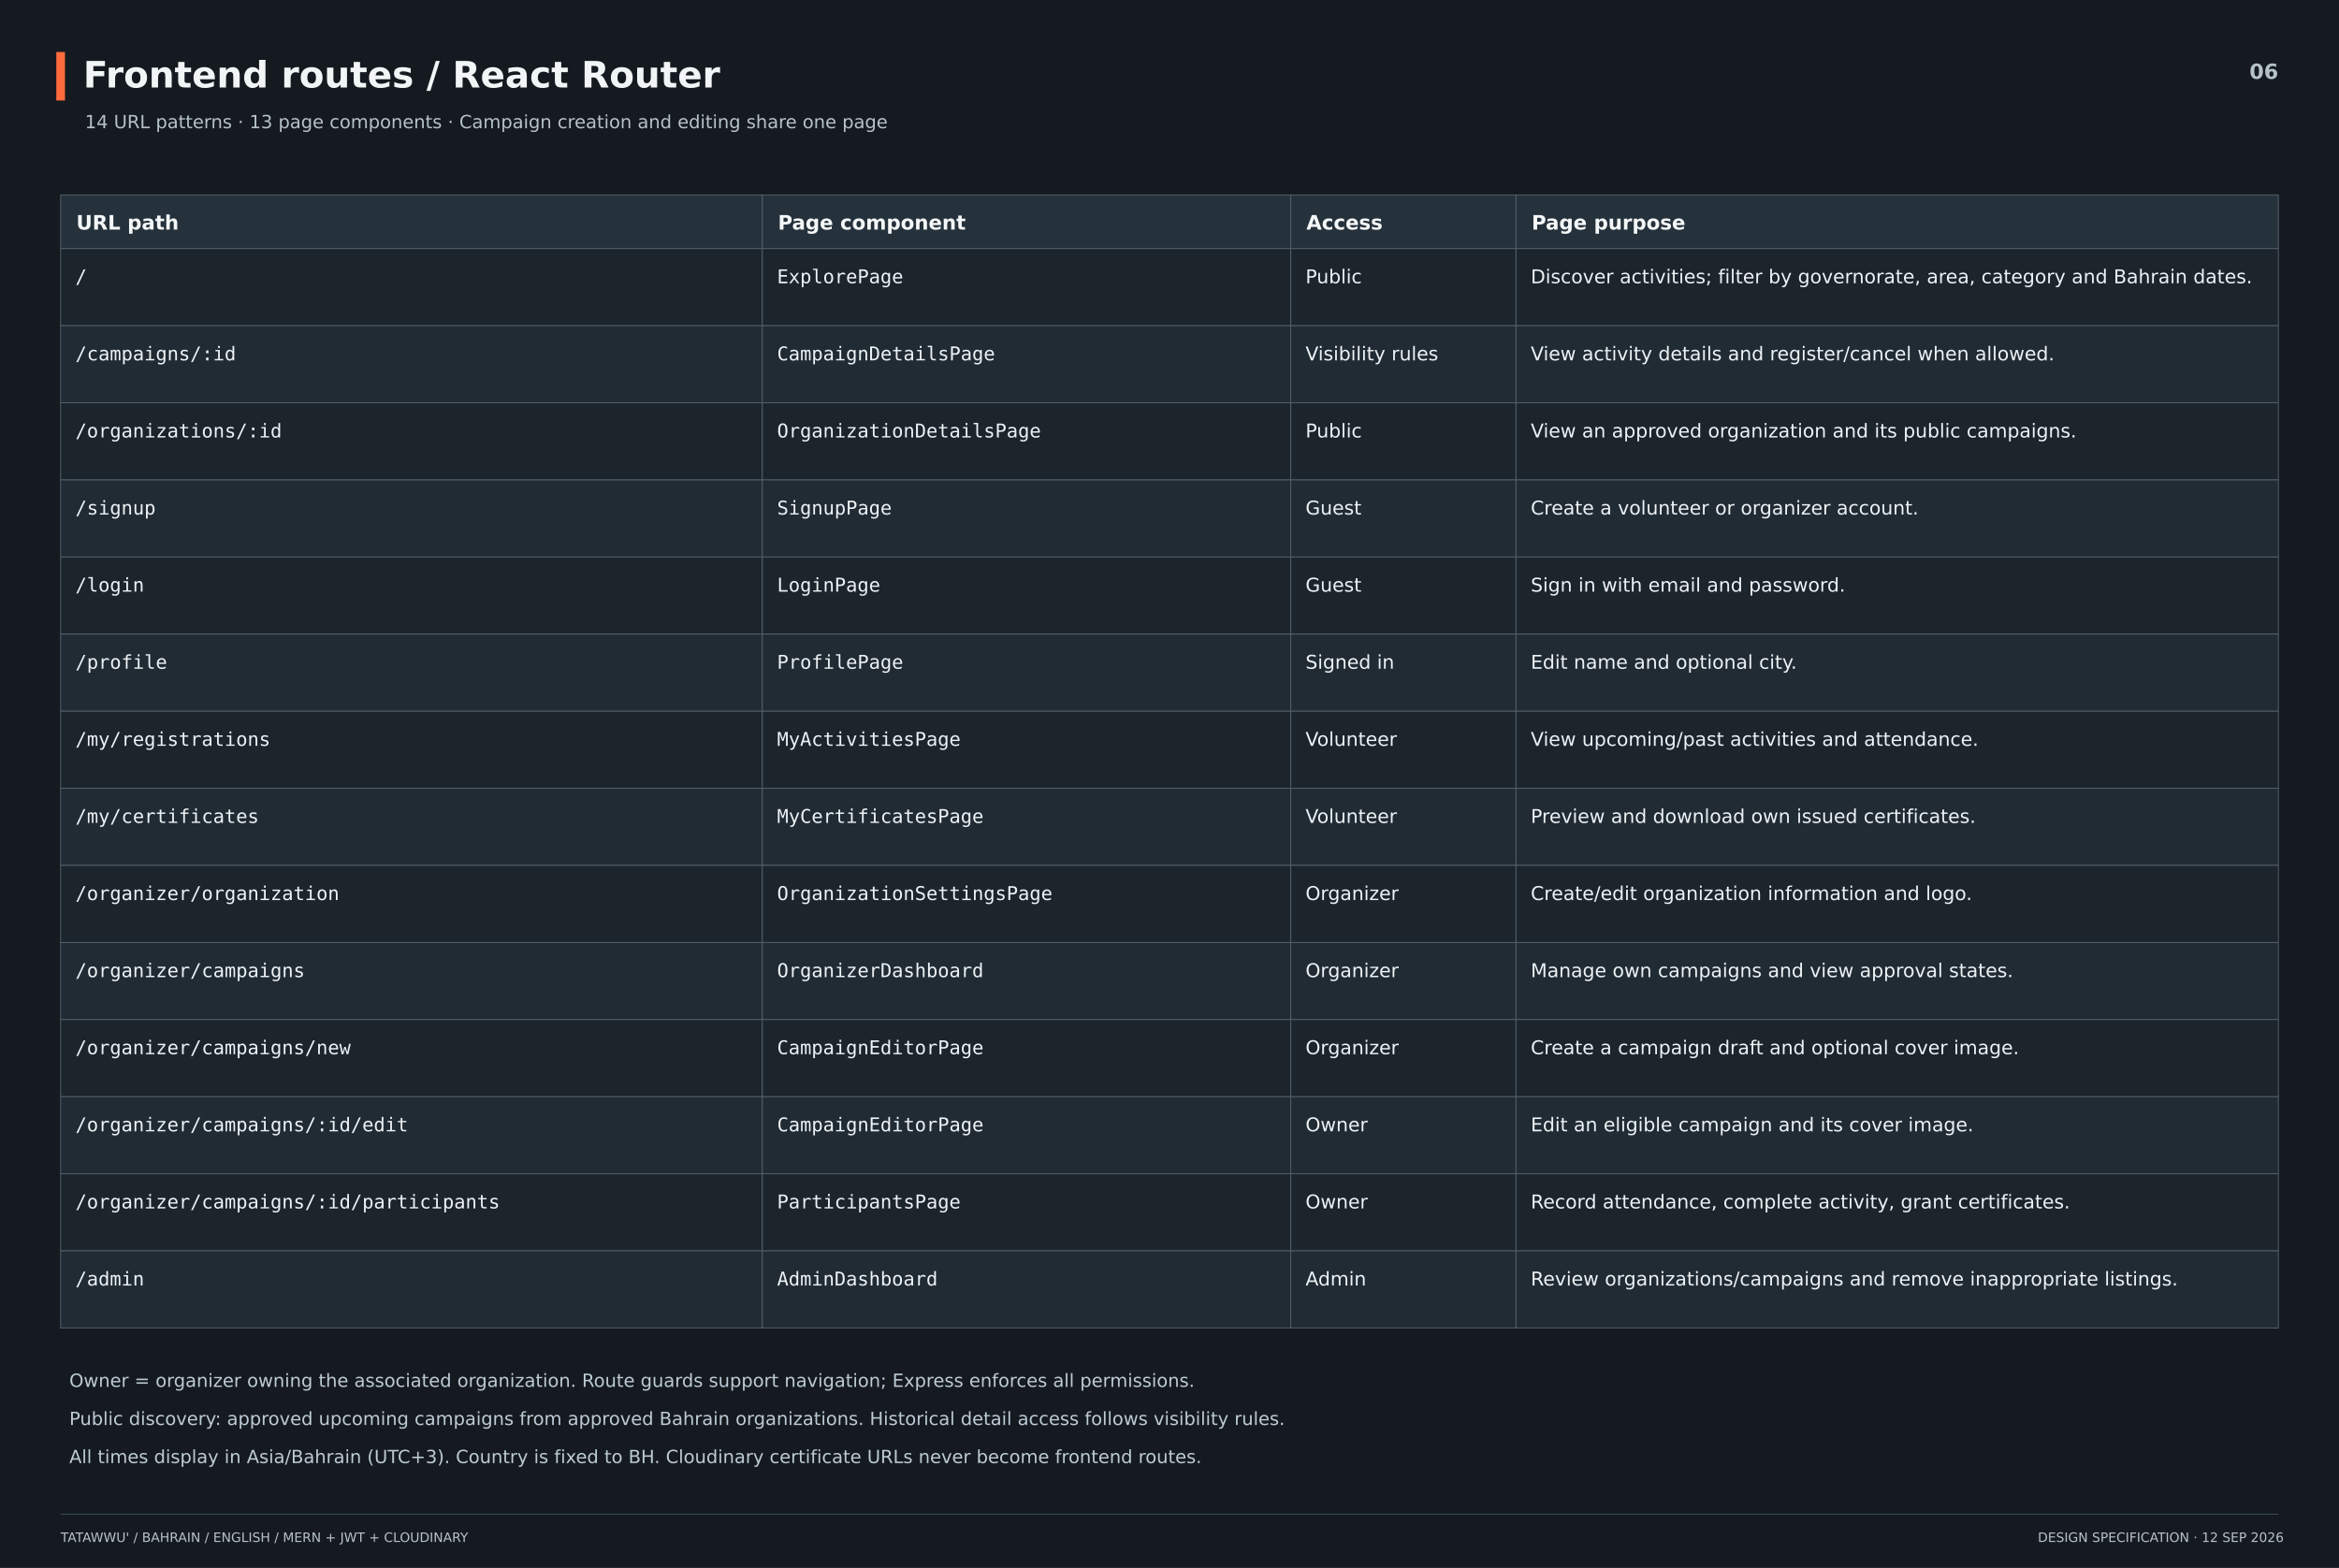
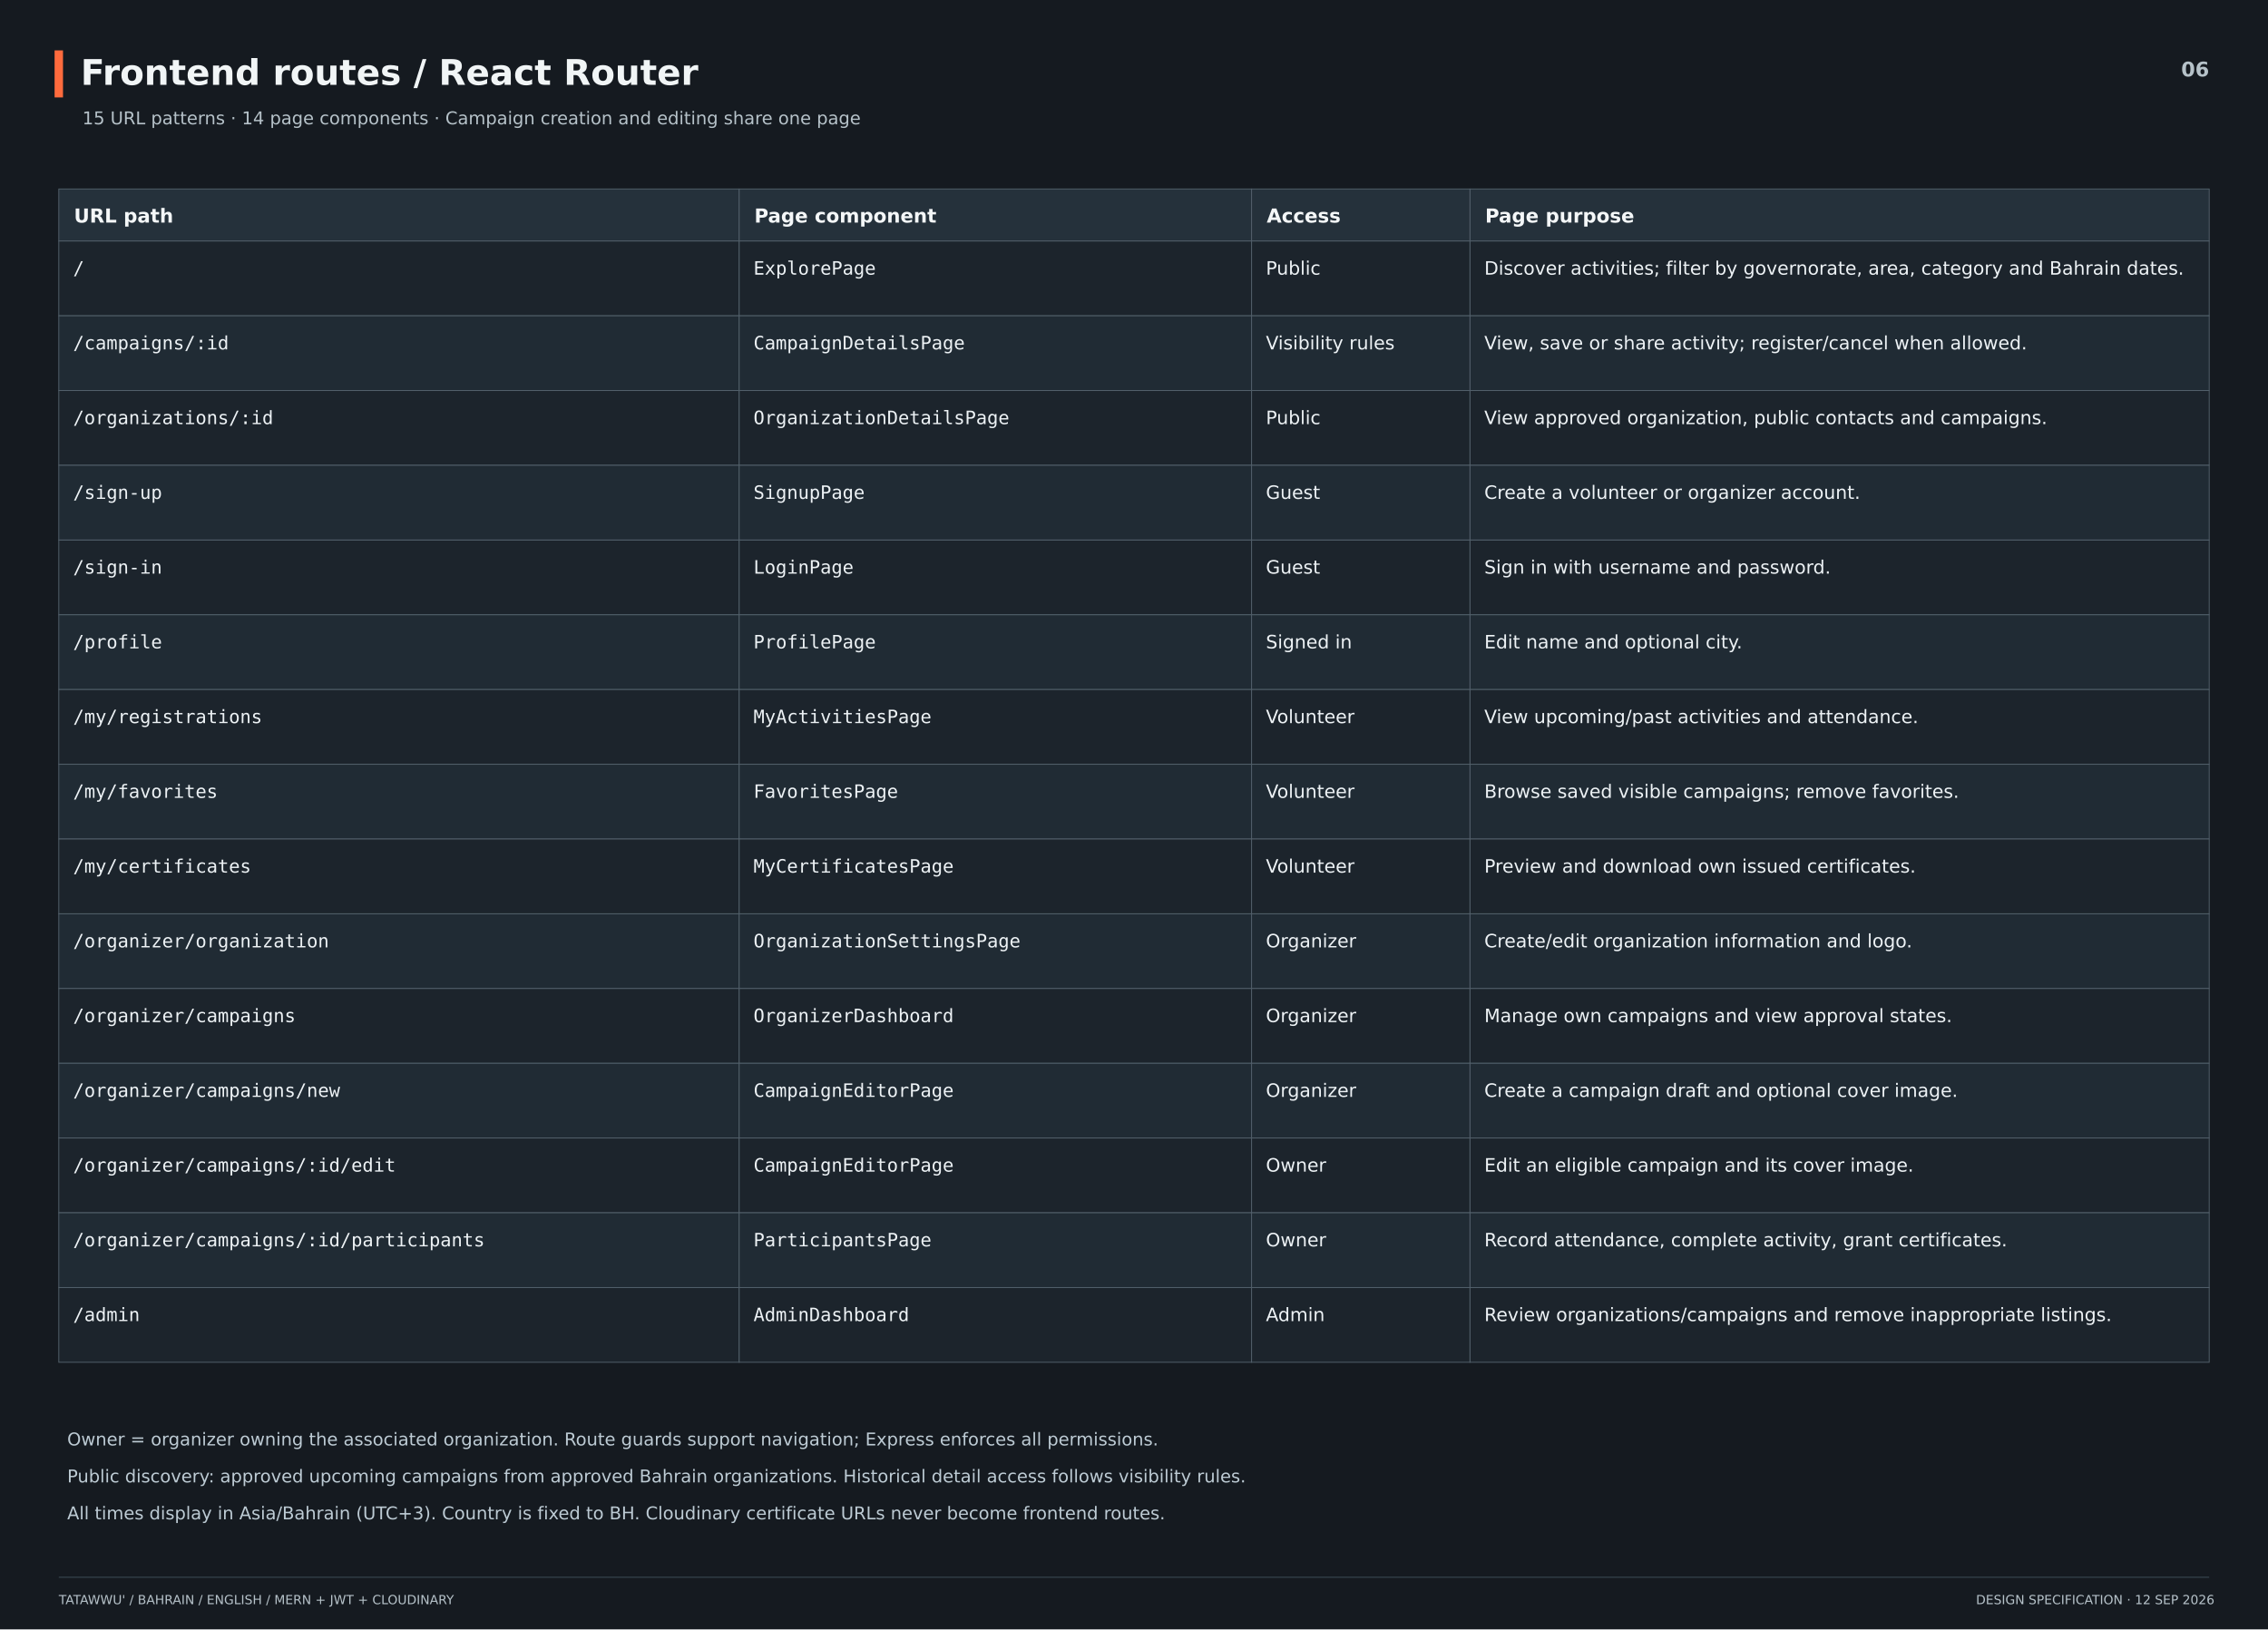
- <svg xmlns="http://www.w3.org/2000/svg" width="2700" height="1810" viewBox="0 0 2700 1810">
+ <svg xmlns="http://www.w3.org/2000/svg" width="2700" height="1940" viewBox="0 0 2700 1940">
  <rect width="100%" height="100%" fill="#151a20" />
  <rect x="65" y="60" width="10" height="56" rx="0" fill="#ff6b3d" stroke="none" stroke-width="1" />
  <text x="96.00" y="101.00" font-family="DejaVu Sans, Arial, sans-serif" font-size="42" font-weight="700" fill="#f1f5f6">Frontend routes / React Router</text>
-   <text x="98.00" y="148.00" font-family="DejaVu Sans, Arial, sans-serif" font-size="21" font-weight="400" fill="#b6c2c9">14 URL patterns · 13 page components · Campaign creation and editing share one page</text>
+   <text x="98.00" y="148.00" font-family="DejaVu Sans, Arial, sans-serif" font-size="21" font-weight="400" fill="#b6c2c9">15 URL patterns · 14 page components · Campaign creation and editing share one page</text>
  <text x="2596.60" y="91.00" font-family="DejaVu Sans, Arial, sans-serif" font-size="24" font-weight="700" fill="#b6c2c9">06</text>
-   <polyline points="70,1748 2630,1748" fill="none" stroke="#3f5059" stroke-width="1" stroke-linejoin="round" />
-   <text x="70.00" y="1780.00" font-family="DejaVu Sans, Arial, sans-serif" font-size="15" font-weight="400" fill="#b6c2c9">TATAWWU'  /  BAHRAIN  /  ENGLISH  /  MERN + JWT + CLOUDINARY</text>
-   <text x="2352.36" y="1780.00" font-family="DejaVu Sans, Arial, sans-serif" font-size="15" font-weight="400" fill="#b6c2c9">DESIGN SPECIFICATION · 12 SEP 2026</text>
+   <polyline points="70,1878 2630,1878" fill="none" stroke="#3f5059" stroke-width="1" stroke-linejoin="round" />
+   <text x="70.00" y="1910.00" font-family="DejaVu Sans, Arial, sans-serif" font-size="15" font-weight="400" fill="#b6c2c9">TATAWWU'  /  BAHRAIN  /  ENGLISH  /  MERN + JWT + CLOUDINARY</text>
+   <text x="2352.36" y="1910.00" font-family="DejaVu Sans, Arial, sans-serif" font-size="15" font-weight="400" fill="#b6c2c9">DESIGN SPECIFICATION · 12 SEP 2026</text>
  <rect x="70" y="225" width="810" height="62" rx="0" fill="#25313b" stroke="#53616c" stroke-width="1" />
  <text x="88.00" y="265.00" font-family="DejaVu Sans, Arial, sans-serif" font-size="23" font-weight="700" fill="#f4f7f8">URL path</text>
  <rect x="880" y="225" width="610" height="62" rx="0" fill="#25313b" stroke="#53616c" stroke-width="1" />
  <text x="898.00" y="265.00" font-family="DejaVu Sans, Arial, sans-serif" font-size="23" font-weight="700" fill="#f4f7f8">Page component</text>
  <rect x="1490" y="225" width="260" height="62" rx="0" fill="#25313b" stroke="#53616c" stroke-width="1" />
  <text x="1508.00" y="265.00" font-family="DejaVu Sans, Arial, sans-serif" font-size="23" font-weight="700" fill="#f4f7f8">Access</text>
  <rect x="1750" y="225" width="880" height="62" rx="0" fill="#25313b" stroke="#53616c" stroke-width="1" />
  <text x="1768.00" y="265.00" font-family="DejaVu Sans, Arial, sans-serif" font-size="23" font-weight="700" fill="#f4f7f8">Page purpose</text>
  <rect x="70" y="287" width="810" height="89" rx="0" fill="#1c242c" stroke="#53616c" stroke-width="1" />
  <text x="87.00" y="327.00" font-family="DejaVu Sans Mono, monospace" font-size="22" font-weight="400" fill="#edf2f5">/</text>
  <rect x="880" y="287" width="610" height="89" rx="0" fill="#1c242c" stroke="#53616c" stroke-width="1" />
  <text x="897.00" y="327.00" font-family="DejaVu Sans Mono, monospace" font-size="22" font-weight="400" fill="#edf2f5">ExplorePage</text>
  <rect x="1490" y="287" width="260" height="89" rx="0" fill="#1c242c" stroke="#53616c" stroke-width="1" />
  <text x="1507.00" y="327.00" font-family="DejaVu Sans, Arial, sans-serif" font-size="22" font-weight="400" fill="#edf2f5">Public</text>
  <rect x="1750" y="287" width="880" height="89" rx="0" fill="#1c242c" stroke="#53616c" stroke-width="1" />
  <text x="1767.00" y="327.00" font-family="DejaVu Sans, Arial, sans-serif" font-size="22" font-weight="400" fill="#edf2f5">Discover activities; filter by governorate, area, category and Bahrain dates.</text>
  <rect x="70" y="376" width="810" height="89" rx="0" fill="#202b34" stroke="#53616c" stroke-width="1" />
  <text x="87.00" y="416.00" font-family="DejaVu Sans Mono, monospace" font-size="22" font-weight="400" fill="#edf2f5">/campaigns/:id</text>
  <rect x="880" y="376" width="610" height="89" rx="0" fill="#202b34" stroke="#53616c" stroke-width="1" />
  <text x="897.00" y="416.00" font-family="DejaVu Sans Mono, monospace" font-size="22" font-weight="400" fill="#edf2f5">CampaignDetailsPage</text>
  <rect x="1490" y="376" width="260" height="89" rx="0" fill="#202b34" stroke="#53616c" stroke-width="1" />
  <text x="1507.00" y="416.00" font-family="DejaVu Sans, Arial, sans-serif" font-size="22" font-weight="400" fill="#edf2f5">Visibility rules</text>
  <rect x="1750" y="376" width="880" height="89" rx="0" fill="#202b34" stroke="#53616c" stroke-width="1" />
-   <text x="1767.00" y="416.00" font-family="DejaVu Sans, Arial, sans-serif" font-size="22" font-weight="400" fill="#edf2f5">View activity details and register/cancel when allowed.</text>
+   <text x="1767.00" y="416.00" font-family="DejaVu Sans, Arial, sans-serif" font-size="22" font-weight="400" fill="#edf2f5">View, save or share activity; register/cancel when allowed.</text>
  <rect x="70" y="465" width="810" height="89" rx="0" fill="#1c242c" stroke="#53616c" stroke-width="1" />
  <text x="87.00" y="505.00" font-family="DejaVu Sans Mono, monospace" font-size="22" font-weight="400" fill="#edf2f5">/organizations/:id</text>
  <rect x="880" y="465" width="610" height="89" rx="0" fill="#1c242c" stroke="#53616c" stroke-width="1" />
  <text x="897.00" y="505.00" font-family="DejaVu Sans Mono, monospace" font-size="22" font-weight="400" fill="#edf2f5">OrganizationDetailsPage</text>
  <rect x="1490" y="465" width="260" height="89" rx="0" fill="#1c242c" stroke="#53616c" stroke-width="1" />
  <text x="1507.00" y="505.00" font-family="DejaVu Sans, Arial, sans-serif" font-size="22" font-weight="400" fill="#edf2f5">Public</text>
  <rect x="1750" y="465" width="880" height="89" rx="0" fill="#1c242c" stroke="#53616c" stroke-width="1" />
-   <text x="1767.00" y="505.00" font-family="DejaVu Sans, Arial, sans-serif" font-size="22" font-weight="400" fill="#edf2f5">View an approved organization and its public campaigns.</text>
+   <text x="1767.00" y="505.00" font-family="DejaVu Sans, Arial, sans-serif" font-size="22" font-weight="400" fill="#edf2f5">View approved organization, public contacts and campaigns.</text>
  <rect x="70" y="554" width="810" height="89" rx="0" fill="#202b34" stroke="#53616c" stroke-width="1" />
-   <text x="87.00" y="594.00" font-family="DejaVu Sans Mono, monospace" font-size="22" font-weight="400" fill="#edf2f5">/signup</text>
+   <text x="87.00" y="594.00" font-family="DejaVu Sans Mono, monospace" font-size="22" font-weight="400" fill="#edf2f5">/sign-up</text>
  <rect x="880" y="554" width="610" height="89" rx="0" fill="#202b34" stroke="#53616c" stroke-width="1" />
  <text x="897.00" y="594.00" font-family="DejaVu Sans Mono, monospace" font-size="22" font-weight="400" fill="#edf2f5">SignupPage</text>
  <rect x="1490" y="554" width="260" height="89" rx="0" fill="#202b34" stroke="#53616c" stroke-width="1" />
  <text x="1507.00" y="594.00" font-family="DejaVu Sans, Arial, sans-serif" font-size="22" font-weight="400" fill="#edf2f5">Guest</text>
  <rect x="1750" y="554" width="880" height="89" rx="0" fill="#202b34" stroke="#53616c" stroke-width="1" />
  <text x="1767.00" y="594.00" font-family="DejaVu Sans, Arial, sans-serif" font-size="22" font-weight="400" fill="#edf2f5">Create a volunteer or organizer account.</text>
  <rect x="70" y="643" width="810" height="89" rx="0" fill="#1c242c" stroke="#53616c" stroke-width="1" />
-   <text x="87.00" y="683.00" font-family="DejaVu Sans Mono, monospace" font-size="22" font-weight="400" fill="#edf2f5">/login</text>
+   <text x="87.00" y="683.00" font-family="DejaVu Sans Mono, monospace" font-size="22" font-weight="400" fill="#edf2f5">/sign-in</text>
  <rect x="880" y="643" width="610" height="89" rx="0" fill="#1c242c" stroke="#53616c" stroke-width="1" />
  <text x="897.00" y="683.00" font-family="DejaVu Sans Mono, monospace" font-size="22" font-weight="400" fill="#edf2f5">LoginPage</text>
  <rect x="1490" y="643" width="260" height="89" rx="0" fill="#1c242c" stroke="#53616c" stroke-width="1" />
  <text x="1507.00" y="683.00" font-family="DejaVu Sans, Arial, sans-serif" font-size="22" font-weight="400" fill="#edf2f5">Guest</text>
  <rect x="1750" y="643" width="880" height="89" rx="0" fill="#1c242c" stroke="#53616c" stroke-width="1" />
-   <text x="1767.00" y="683.00" font-family="DejaVu Sans, Arial, sans-serif" font-size="22" font-weight="400" fill="#edf2f5">Sign in with email and password.</text>
+   <text x="1767.00" y="683.00" font-family="DejaVu Sans, Arial, sans-serif" font-size="22" font-weight="400" fill="#edf2f5">Sign in with username and password.</text>
  <rect x="70" y="732" width="810" height="89" rx="0" fill="#202b34" stroke="#53616c" stroke-width="1" />
  <text x="87.00" y="772.00" font-family="DejaVu Sans Mono, monospace" font-size="22" font-weight="400" fill="#edf2f5">/profile</text>
  <rect x="880" y="732" width="610" height="89" rx="0" fill="#202b34" stroke="#53616c" stroke-width="1" />
  <text x="897.00" y="772.00" font-family="DejaVu Sans Mono, monospace" font-size="22" font-weight="400" fill="#edf2f5">ProfilePage</text>
  <rect x="1490" y="732" width="260" height="89" rx="0" fill="#202b34" stroke="#53616c" stroke-width="1" />
  <text x="1507.00" y="772.00" font-family="DejaVu Sans, Arial, sans-serif" font-size="22" font-weight="400" fill="#edf2f5">Signed in</text>
  <rect x="1750" y="732" width="880" height="89" rx="0" fill="#202b34" stroke="#53616c" stroke-width="1" />
  <text x="1767.00" y="772.00" font-family="DejaVu Sans, Arial, sans-serif" font-size="22" font-weight="400" fill="#edf2f5">Edit name and optional city.</text>
  <rect x="70" y="821" width="810" height="89" rx="0" fill="#1c242c" stroke="#53616c" stroke-width="1" />
  <text x="87.00" y="861.00" font-family="DejaVu Sans Mono, monospace" font-size="22" font-weight="400" fill="#edf2f5">/my/registrations</text>
  <rect x="880" y="821" width="610" height="89" rx="0" fill="#1c242c" stroke="#53616c" stroke-width="1" />
  <text x="897.00" y="861.00" font-family="DejaVu Sans Mono, monospace" font-size="22" font-weight="400" fill="#edf2f5">MyActivitiesPage</text>
  <rect x="1490" y="821" width="260" height="89" rx="0" fill="#1c242c" stroke="#53616c" stroke-width="1" />
  <text x="1507.00" y="861.00" font-family="DejaVu Sans, Arial, sans-serif" font-size="22" font-weight="400" fill="#edf2f5">Volunteer</text>
  <rect x="1750" y="821" width="880" height="89" rx="0" fill="#1c242c" stroke="#53616c" stroke-width="1" />
  <text x="1767.00" y="861.00" font-family="DejaVu Sans, Arial, sans-serif" font-size="22" font-weight="400" fill="#edf2f5">View upcoming/past activities and attendance.</text>
  <rect x="70" y="910" width="810" height="89" rx="0" fill="#202b34" stroke="#53616c" stroke-width="1" />
-   <text x="87.00" y="950.00" font-family="DejaVu Sans Mono, monospace" font-size="22" font-weight="400" fill="#edf2f5">/my/certificates</text>
+   <text x="87.00" y="950.00" font-family="DejaVu Sans Mono, monospace" font-size="22" font-weight="400" fill="#edf2f5">/my/favorites</text>
  <rect x="880" y="910" width="610" height="89" rx="0" fill="#202b34" stroke="#53616c" stroke-width="1" />
-   <text x="897.00" y="950.00" font-family="DejaVu Sans Mono, monospace" font-size="22" font-weight="400" fill="#edf2f5">MyCertificatesPage</text>
+   <text x="897.00" y="950.00" font-family="DejaVu Sans Mono, monospace" font-size="22" font-weight="400" fill="#edf2f5">FavoritesPage</text>
  <rect x="1490" y="910" width="260" height="89" rx="0" fill="#202b34" stroke="#53616c" stroke-width="1" />
  <text x="1507.00" y="950.00" font-family="DejaVu Sans, Arial, sans-serif" font-size="22" font-weight="400" fill="#edf2f5">Volunteer</text>
  <rect x="1750" y="910" width="880" height="89" rx="0" fill="#202b34" stroke="#53616c" stroke-width="1" />
-   <text x="1767.00" y="950.00" font-family="DejaVu Sans, Arial, sans-serif" font-size="22" font-weight="400" fill="#edf2f5">Preview and download own issued certificates.</text>
+   <text x="1767.00" y="950.00" font-family="DejaVu Sans, Arial, sans-serif" font-size="22" font-weight="400" fill="#edf2f5">Browse saved visible campaigns; remove favorites.</text>
  <rect x="70" y="999" width="810" height="89" rx="0" fill="#1c242c" stroke="#53616c" stroke-width="1" />
-   <text x="87.00" y="1039.00" font-family="DejaVu Sans Mono, monospace" font-size="22" font-weight="400" fill="#edf2f5">/organizer/organization</text>
+   <text x="87.00" y="1039.00" font-family="DejaVu Sans Mono, monospace" font-size="22" font-weight="400" fill="#edf2f5">/my/certificates</text>
  <rect x="880" y="999" width="610" height="89" rx="0" fill="#1c242c" stroke="#53616c" stroke-width="1" />
-   <text x="897.00" y="1039.00" font-family="DejaVu Sans Mono, monospace" font-size="22" font-weight="400" fill="#edf2f5">OrganizationSettingsPage</text>
+   <text x="897.00" y="1039.00" font-family="DejaVu Sans Mono, monospace" font-size="22" font-weight="400" fill="#edf2f5">MyCertificatesPage</text>
  <rect x="1490" y="999" width="260" height="89" rx="0" fill="#1c242c" stroke="#53616c" stroke-width="1" />
-   <text x="1507.00" y="1039.00" font-family="DejaVu Sans, Arial, sans-serif" font-size="22" font-weight="400" fill="#edf2f5">Organizer</text>
+   <text x="1507.00" y="1039.00" font-family="DejaVu Sans, Arial, sans-serif" font-size="22" font-weight="400" fill="#edf2f5">Volunteer</text>
  <rect x="1750" y="999" width="880" height="89" rx="0" fill="#1c242c" stroke="#53616c" stroke-width="1" />
-   <text x="1767.00" y="1039.00" font-family="DejaVu Sans, Arial, sans-serif" font-size="22" font-weight="400" fill="#edf2f5">Create/edit organization information and logo.</text>
+   <text x="1767.00" y="1039.00" font-family="DejaVu Sans, Arial, sans-serif" font-size="22" font-weight="400" fill="#edf2f5">Preview and download own issued certificates.</text>
  <rect x="70" y="1088" width="810" height="89" rx="0" fill="#202b34" stroke="#53616c" stroke-width="1" />
-   <text x="87.00" y="1128.00" font-family="DejaVu Sans Mono, monospace" font-size="22" font-weight="400" fill="#edf2f5">/organizer/campaigns</text>
+   <text x="87.00" y="1128.00" font-family="DejaVu Sans Mono, monospace" font-size="22" font-weight="400" fill="#edf2f5">/organizer/organization</text>
  <rect x="880" y="1088" width="610" height="89" rx="0" fill="#202b34" stroke="#53616c" stroke-width="1" />
-   <text x="897.00" y="1128.00" font-family="DejaVu Sans Mono, monospace" font-size="22" font-weight="400" fill="#edf2f5">OrganizerDashboard</text>
+   <text x="897.00" y="1128.00" font-family="DejaVu Sans Mono, monospace" font-size="22" font-weight="400" fill="#edf2f5">OrganizationSettingsPage</text>
  <rect x="1490" y="1088" width="260" height="89" rx="0" fill="#202b34" stroke="#53616c" stroke-width="1" />
  <text x="1507.00" y="1128.00" font-family="DejaVu Sans, Arial, sans-serif" font-size="22" font-weight="400" fill="#edf2f5">Organizer</text>
  <rect x="1750" y="1088" width="880" height="89" rx="0" fill="#202b34" stroke="#53616c" stroke-width="1" />
-   <text x="1767.00" y="1128.00" font-family="DejaVu Sans, Arial, sans-serif" font-size="22" font-weight="400" fill="#edf2f5">Manage own campaigns and view approval states.</text>
+   <text x="1767.00" y="1128.00" font-family="DejaVu Sans, Arial, sans-serif" font-size="22" font-weight="400" fill="#edf2f5">Create/edit organization information and logo.</text>
  <rect x="70" y="1177" width="810" height="89" rx="0" fill="#1c242c" stroke="#53616c" stroke-width="1" />
-   <text x="87.00" y="1217.00" font-family="DejaVu Sans Mono, monospace" font-size="22" font-weight="400" fill="#edf2f5">/organizer/campaigns/new</text>
+   <text x="87.00" y="1217.00" font-family="DejaVu Sans Mono, monospace" font-size="22" font-weight="400" fill="#edf2f5">/organizer/campaigns</text>
  <rect x="880" y="1177" width="610" height="89" rx="0" fill="#1c242c" stroke="#53616c" stroke-width="1" />
-   <text x="897.00" y="1217.00" font-family="DejaVu Sans Mono, monospace" font-size="22" font-weight="400" fill="#edf2f5">CampaignEditorPage</text>
+   <text x="897.00" y="1217.00" font-family="DejaVu Sans Mono, monospace" font-size="22" font-weight="400" fill="#edf2f5">OrganizerDashboard</text>
  <rect x="1490" y="1177" width="260" height="89" rx="0" fill="#1c242c" stroke="#53616c" stroke-width="1" />
  <text x="1507.00" y="1217.00" font-family="DejaVu Sans, Arial, sans-serif" font-size="22" font-weight="400" fill="#edf2f5">Organizer</text>
  <rect x="1750" y="1177" width="880" height="89" rx="0" fill="#1c242c" stroke="#53616c" stroke-width="1" />
-   <text x="1767.00" y="1217.00" font-family="DejaVu Sans, Arial, sans-serif" font-size="22" font-weight="400" fill="#edf2f5">Create a campaign draft and optional cover image.</text>
+   <text x="1767.00" y="1217.00" font-family="DejaVu Sans, Arial, sans-serif" font-size="22" font-weight="400" fill="#edf2f5">Manage own campaigns and view approval states.</text>
  <rect x="70" y="1266" width="810" height="89" rx="0" fill="#202b34" stroke="#53616c" stroke-width="1" />
-   <text x="87.00" y="1306.00" font-family="DejaVu Sans Mono, monospace" font-size="22" font-weight="400" fill="#edf2f5">/organizer/campaigns/:id/edit</text>
+   <text x="87.00" y="1306.00" font-family="DejaVu Sans Mono, monospace" font-size="22" font-weight="400" fill="#edf2f5">/organizer/campaigns/new</text>
  <rect x="880" y="1266" width="610" height="89" rx="0" fill="#202b34" stroke="#53616c" stroke-width="1" />
  <text x="897.00" y="1306.00" font-family="DejaVu Sans Mono, monospace" font-size="22" font-weight="400" fill="#edf2f5">CampaignEditorPage</text>
  <rect x="1490" y="1266" width="260" height="89" rx="0" fill="#202b34" stroke="#53616c" stroke-width="1" />
-   <text x="1507.00" y="1306.00" font-family="DejaVu Sans, Arial, sans-serif" font-size="22" font-weight="400" fill="#edf2f5">Owner</text>
+   <text x="1507.00" y="1306.00" font-family="DejaVu Sans, Arial, sans-serif" font-size="22" font-weight="400" fill="#edf2f5">Organizer</text>
  <rect x="1750" y="1266" width="880" height="89" rx="0" fill="#202b34" stroke="#53616c" stroke-width="1" />
-   <text x="1767.00" y="1306.00" font-family="DejaVu Sans, Arial, sans-serif" font-size="22" font-weight="400" fill="#edf2f5">Edit an eligible campaign and its cover image.</text>
+   <text x="1767.00" y="1306.00" font-family="DejaVu Sans, Arial, sans-serif" font-size="22" font-weight="400" fill="#edf2f5">Create a campaign draft and optional cover image.</text>
  <rect x="70" y="1355" width="810" height="89" rx="0" fill="#1c242c" stroke="#53616c" stroke-width="1" />
-   <text x="87.00" y="1395.00" font-family="DejaVu Sans Mono, monospace" font-size="22" font-weight="400" fill="#edf2f5">/organizer/campaigns/:id/participants</text>
+   <text x="87.00" y="1395.00" font-family="DejaVu Sans Mono, monospace" font-size="22" font-weight="400" fill="#edf2f5">/organizer/campaigns/:id/edit</text>
  <rect x="880" y="1355" width="610" height="89" rx="0" fill="#1c242c" stroke="#53616c" stroke-width="1" />
-   <text x="897.00" y="1395.00" font-family="DejaVu Sans Mono, monospace" font-size="22" font-weight="400" fill="#edf2f5">ParticipantsPage</text>
+   <text x="897.00" y="1395.00" font-family="DejaVu Sans Mono, monospace" font-size="22" font-weight="400" fill="#edf2f5">CampaignEditorPage</text>
  <rect x="1490" y="1355" width="260" height="89" rx="0" fill="#1c242c" stroke="#53616c" stroke-width="1" />
  <text x="1507.00" y="1395.00" font-family="DejaVu Sans, Arial, sans-serif" font-size="22" font-weight="400" fill="#edf2f5">Owner</text>
  <rect x="1750" y="1355" width="880" height="89" rx="0" fill="#1c242c" stroke="#53616c" stroke-width="1" />
-   <text x="1767.00" y="1395.00" font-family="DejaVu Sans, Arial, sans-serif" font-size="22" font-weight="400" fill="#edf2f5">Record attendance, complete activity, grant certificates.</text>
+   <text x="1767.00" y="1395.00" font-family="DejaVu Sans, Arial, sans-serif" font-size="22" font-weight="400" fill="#edf2f5">Edit an eligible campaign and its cover image.</text>
  <rect x="70" y="1444" width="810" height="89" rx="0" fill="#202b34" stroke="#53616c" stroke-width="1" />
-   <text x="87.00" y="1484.00" font-family="DejaVu Sans Mono, monospace" font-size="22" font-weight="400" fill="#edf2f5">/admin</text>
+   <text x="87.00" y="1484.00" font-family="DejaVu Sans Mono, monospace" font-size="22" font-weight="400" fill="#edf2f5">/organizer/campaigns/:id/participants</text>
  <rect x="880" y="1444" width="610" height="89" rx="0" fill="#202b34" stroke="#53616c" stroke-width="1" />
-   <text x="897.00" y="1484.00" font-family="DejaVu Sans Mono, monospace" font-size="22" font-weight="400" fill="#edf2f5">AdminDashboard</text>
+   <text x="897.00" y="1484.00" font-family="DejaVu Sans Mono, monospace" font-size="22" font-weight="400" fill="#edf2f5">ParticipantsPage</text>
  <rect x="1490" y="1444" width="260" height="89" rx="0" fill="#202b34" stroke="#53616c" stroke-width="1" />
-   <text x="1507.00" y="1484.00" font-family="DejaVu Sans, Arial, sans-serif" font-size="22" font-weight="400" fill="#edf2f5">Admin</text>
+   <text x="1507.00" y="1484.00" font-family="DejaVu Sans, Arial, sans-serif" font-size="22" font-weight="400" fill="#edf2f5">Owner</text>
  <rect x="1750" y="1444" width="880" height="89" rx="0" fill="#202b34" stroke="#53616c" stroke-width="1" />
-   <text x="1767.00" y="1484.00" font-family="DejaVu Sans, Arial, sans-serif" font-size="22" font-weight="400" fill="#edf2f5">Review organizations/campaigns and remove inappropriate listings.</text>
-   <text x="80.00" y="1601.00" font-family="DejaVu Sans, Arial, sans-serif" font-size="21" font-weight="400" fill="#bdcbd4">Owner = organizer owning the associated organization. Route guards support navigation; Express enforces all permissions.</text>
-   <text x="80.00" y="1645.00" font-family="DejaVu Sans, Arial, sans-serif" font-size="21" font-weight="400" fill="#bdcbd4">Public discovery: approved upcoming campaigns from approved Bahrain organizations. Historical detail access follows visibility rules.</text>
-   <text x="80.00" y="1689.00" font-family="DejaVu Sans, Arial, sans-serif" font-size="21" font-weight="400" fill="#bdcbd4">All times display in Asia/Bahrain (UTC+3). Country is fixed to BH. Cloudinary certificate URLs never become frontend routes.</text>
+   <text x="1767.00" y="1484.00" font-family="DejaVu Sans, Arial, sans-serif" font-size="22" font-weight="400" fill="#edf2f5">Record attendance, complete activity, grant certificates.</text>
+   <rect x="70" y="1533" width="810" height="89" rx="0" fill="#1c242c" stroke="#53616c" stroke-width="1" />
+   <text x="87.00" y="1573.00" font-family="DejaVu Sans Mono, monospace" font-size="22" font-weight="400" fill="#edf2f5">/admin</text>
+   <rect x="880" y="1533" width="610" height="89" rx="0" fill="#1c242c" stroke="#53616c" stroke-width="1" />
+   <text x="897.00" y="1573.00" font-family="DejaVu Sans Mono, monospace" font-size="22" font-weight="400" fill="#edf2f5">AdminDashboard</text>
+   <rect x="1490" y="1533" width="260" height="89" rx="0" fill="#1c242c" stroke="#53616c" stroke-width="1" />
+   <text x="1507.00" y="1573.00" font-family="DejaVu Sans, Arial, sans-serif" font-size="22" font-weight="400" fill="#edf2f5">Admin</text>
+   <rect x="1750" y="1533" width="880" height="89" rx="0" fill="#1c242c" stroke="#53616c" stroke-width="1" />
+   <text x="1767.00" y="1573.00" font-family="DejaVu Sans, Arial, sans-serif" font-size="22" font-weight="400" fill="#edf2f5">Review organizations/campaigns and remove inappropriate listings.</text>
+   <text x="80.00" y="1721.00" font-family="DejaVu Sans, Arial, sans-serif" font-size="21" font-weight="400" fill="#bdcbd4">Owner = organizer owning the associated organization. Route guards support navigation; Express enforces all permissions.</text>
+   <text x="80.00" y="1765.00" font-family="DejaVu Sans, Arial, sans-serif" font-size="21" font-weight="400" fill="#bdcbd4">Public discovery: approved upcoming campaigns from approved Bahrain organizations. Historical detail access follows visibility rules.</text>
+   <text x="80.00" y="1809.00" font-family="DejaVu Sans, Arial, sans-serif" font-size="21" font-weight="400" fill="#bdcbd4">All times display in Asia/Bahrain (UTC+3). Country is fixed to BH. Cloudinary certificate URLs never become frontend routes.</text>
</svg>
